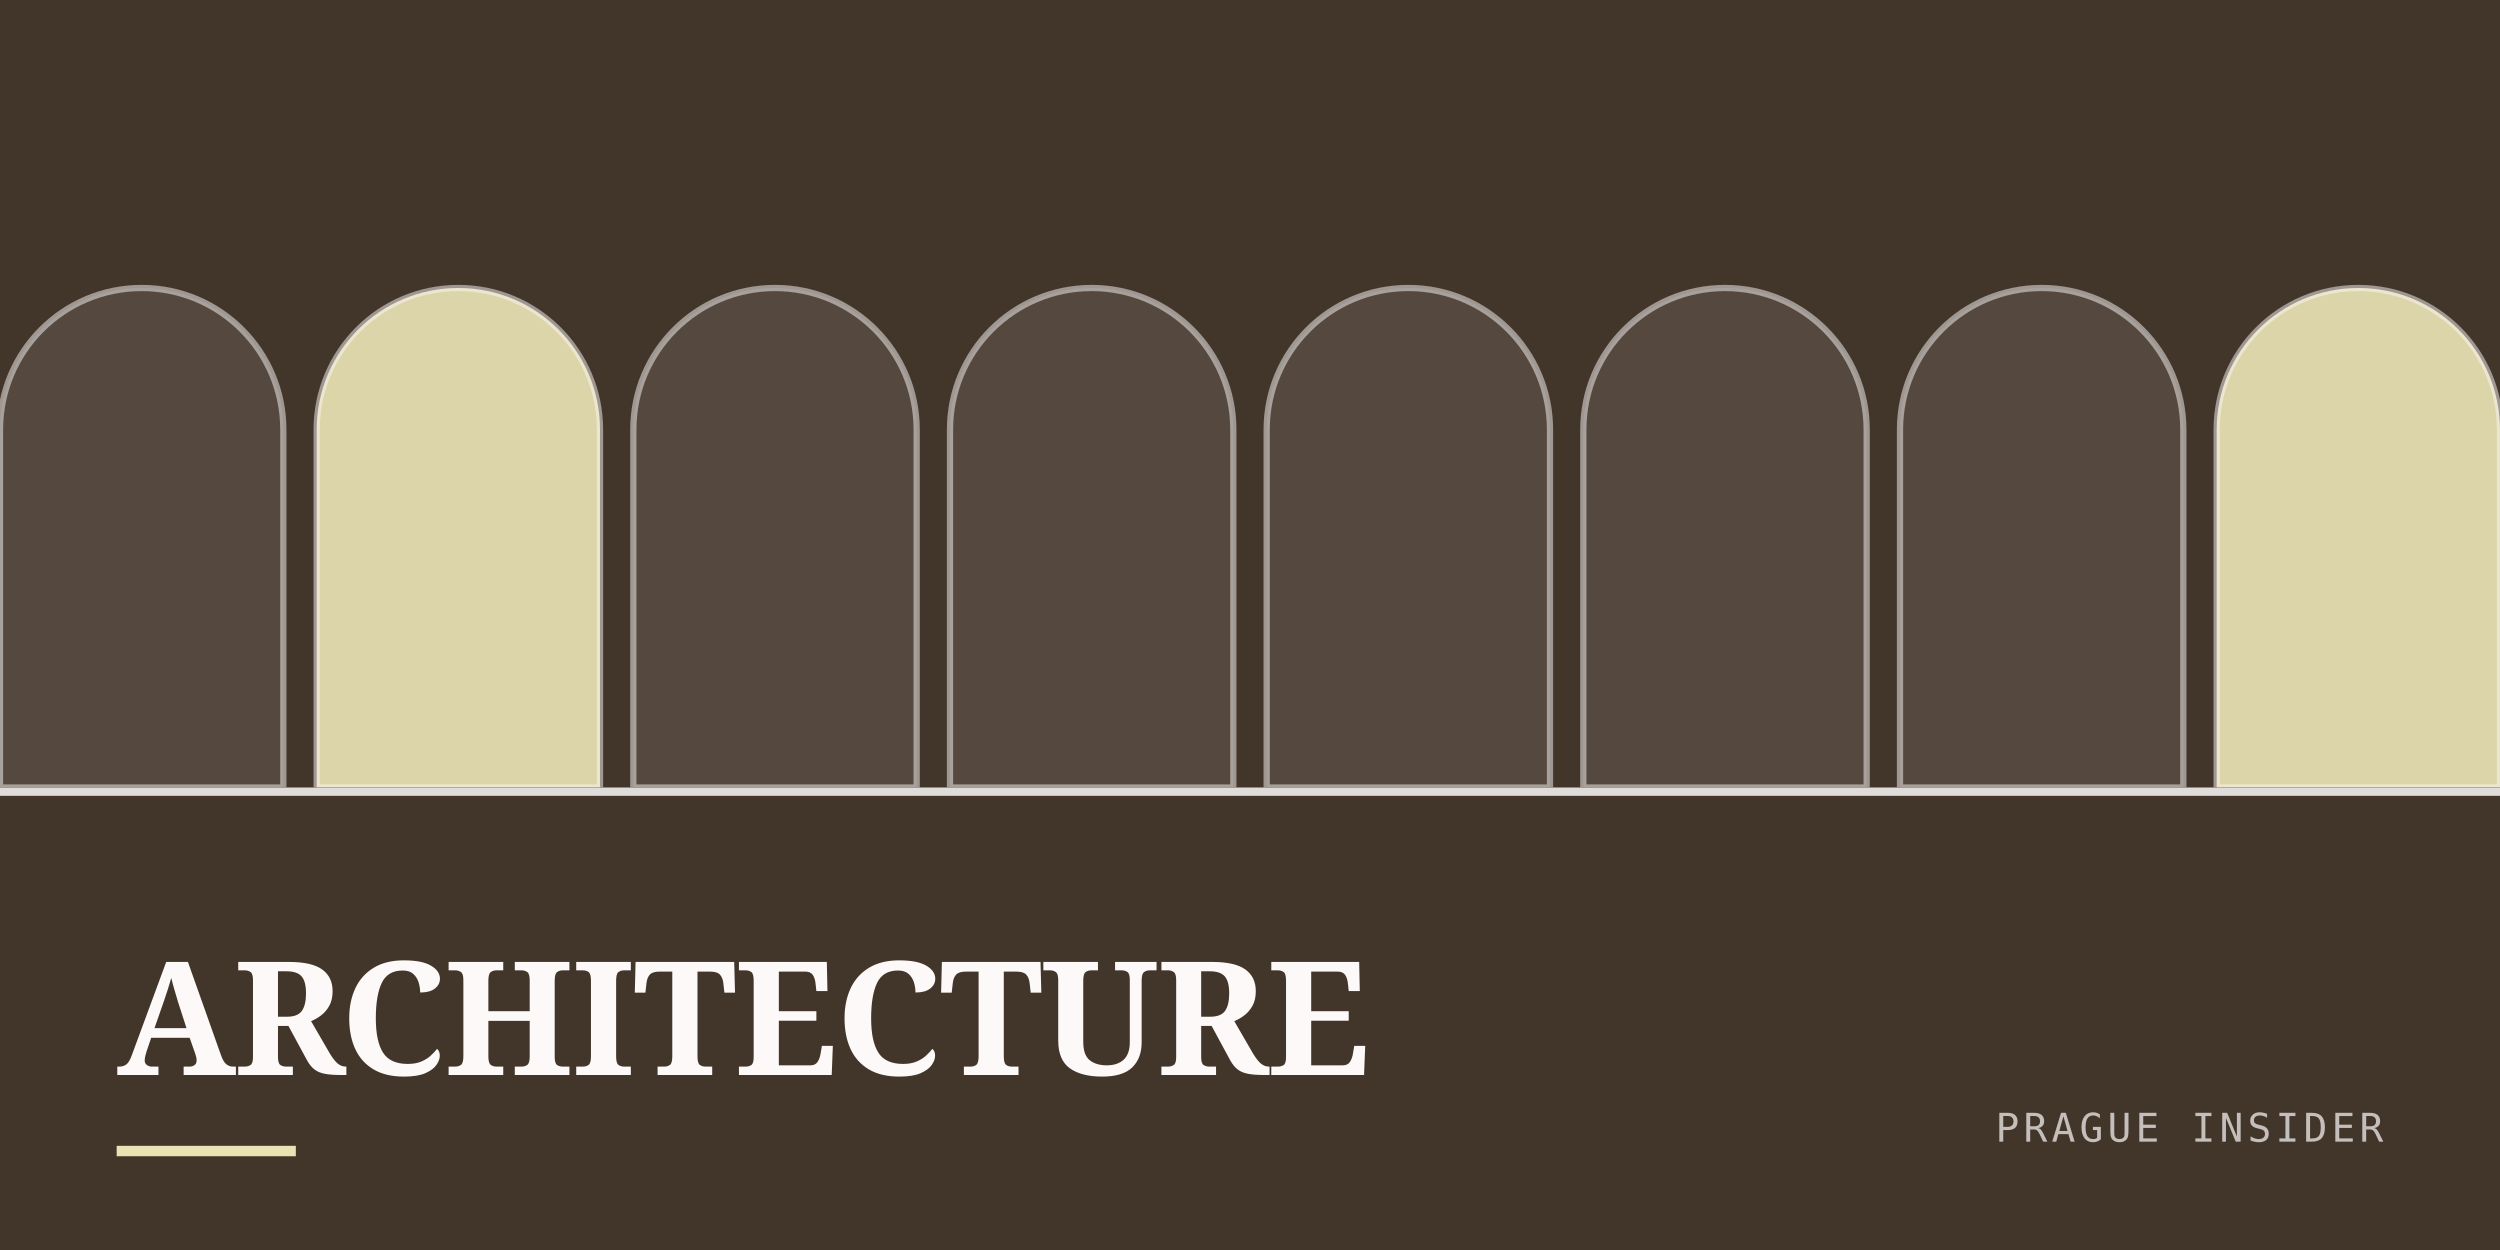
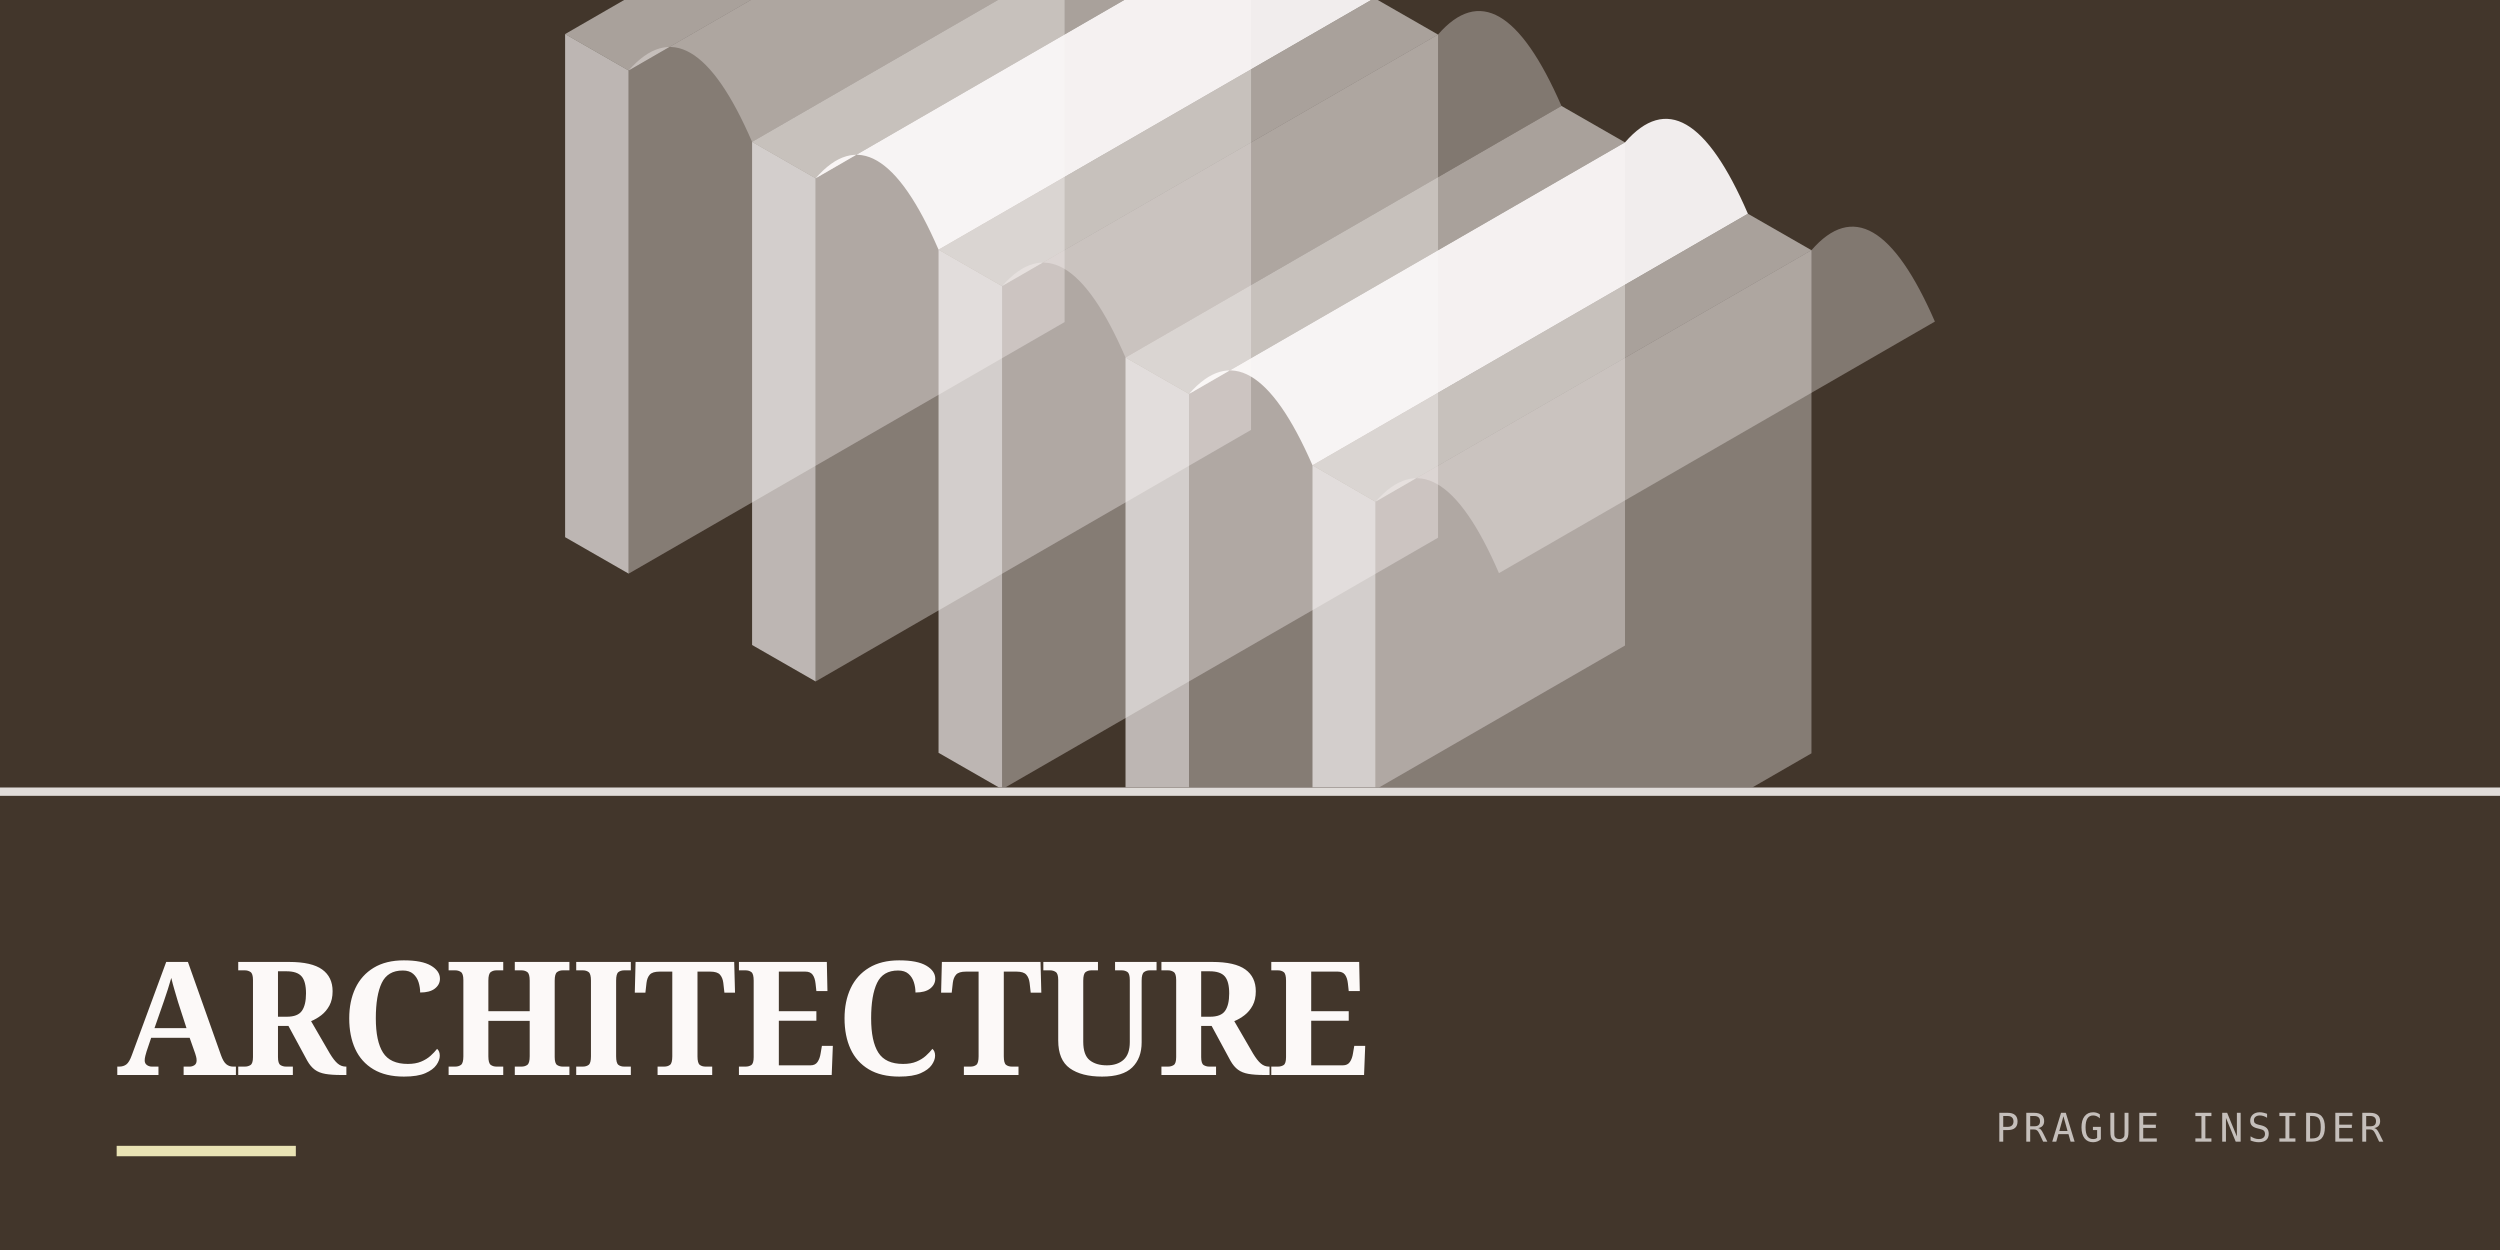
<svg xmlns="http://www.w3.org/2000/svg" viewBox="0 0 1200 600" width="1200" height="600" role="img" aria-label="Architecture">
  <defs>
-     <clipPath id="band-1740860610">
+     <clipPath id="band-architecture-hero">
      <rect x="0" y="0" width="1200" height="378" />
    </clipPath>
  </defs>
  <rect width="1200" height="600" fill="#42362b" />
-   <g clip-path="url(#band-1740860610)">
-     <path d="M 0 378 L 0 206.236 A 68 68 0 0 1 136 206.236 L 136 378 Z" fill="#fcf9f8" fill-opacity="0.1" stroke="#fcf9f8" stroke-width="3" stroke-opacity="0.5" />
-     <path d="M 152 378 L 152 206.236 A 68 68 0 0 1 288 206.236 L 288 378 Z" fill="#E9E3B4" fill-opacity="0.92" stroke="#fcf9f8" stroke-width="3" stroke-opacity="0.5" />
-     <path d="M 304 378 L 304 206.236 A 68 68 0 0 1 440 206.236 L 440 378 Z" fill="#fcf9f8" fill-opacity="0.1" stroke="#fcf9f8" stroke-width="3" stroke-opacity="0.5" />
-     <path d="M 456 378 L 456 206.236 A 68 68 0 0 1 592 206.236 L 592 378 Z" fill="#fcf9f8" fill-opacity="0.1" stroke="#fcf9f8" stroke-width="3" stroke-opacity="0.5" />
-     <path d="M 608 378 L 608 206.236 A 68 68 0 0 1 744 206.236 L 744 378 Z" fill="#fcf9f8" fill-opacity="0.1" stroke="#fcf9f8" stroke-width="3" stroke-opacity="0.5" />
-     <path d="M 760 378 L 760 206.236 A 68 68 0 0 1 896 206.236 L 896 378 Z" fill="#fcf9f8" fill-opacity="0.1" stroke="#fcf9f8" stroke-width="3" stroke-opacity="0.5" />
-     <path d="M 912 378 L 912 206.236 A 68 68 0 0 1 1048 206.236 L 1048 378 Z" fill="#fcf9f8" fill-opacity="0.1" stroke="#fcf9f8" stroke-width="3" stroke-opacity="0.5" />
-     <path d="M 1064 378 L 1064 206.236 A 68 68 0 0 1 1200 206.236 L 1200 378 Z" fill="#E9E3B4" fill-opacity="0.92" stroke="#fcf9f8" stroke-width="3" stroke-opacity="0.5" />
+   <g clip-path="url(#band-architecture-hero)">
+     <g transform="translate(480.5 137.1) scale(2.5)">
+       <polygon points="-83.7,48.3 -71.5,55.3 -71.5,-41.3 -83.7,-48.3" fill="#fcf9f8" fill-opacity="0.66" />
+       <polygon points="-71.5,55.3 12.2,7.0 12.2,-89.6 -71.5,-41.3" fill="#fcf9f8" fill-opacity="0.36" />
+       <polygon points="0.0,-96.6 12.2,-89.6 -71.5,-41.3 -83.7,-48.3" fill="#fcf9f8" fill-opacity="0.55" />
+       <path d="M 12.2,-89.6 Q 24.0,-103.2 35.9,-75.9 L -47.8,-27.6 Q -59.6,-54.9 -71.5,-41.3 Z" fill="#fcf9f8" fill-opacity="0.34" />
+       <polygon points="-47.8,69.0 -35.6,76.0 -35.6,-20.6 -47.8,-27.6" fill="#fcf9f8" fill-opacity="0.66" />
+       <polygon points="-35.6,76.0 48.0,27.7 48.0,-68.9 -35.6,-20.6" fill="#fcf9f8" fill-opacity="0.36" />
+       <polygon points="35.9,-75.9 48.0,-68.9 -35.6,-20.6 -47.8,-27.6" fill="#fcf9f8" fill-opacity="0.55" />
+       <path d="M 48.0,-68.9 Q 59.9,-82.5 71.7,-55.2 L -12.0,-6.9 Q -23.8,-34.2 -35.6,-20.6 Z" fill="#fcf9f8" fill-opacity="0.94" />
+       <polygon points="-12.0,89.7 0.2,96.7 0.2,0.1 -12.0,-6.9" fill="#fcf9f8" fill-opacity="0.66" />
+       <polygon points="0.2,96.7 83.9,48.4 83.9,-48.2 0.2,0.1" fill="#fcf9f8" fill-opacity="0.36" />
+       <polygon points="71.7,-55.2 83.9,-48.2 0.2,0.1 -12.0,-6.9" fill="#fcf9f8" fill-opacity="0.55" />
+       <path d="M 83.9,-48.2 Q 95.7,-61.8 107.6,-34.5 L 23.9,13.8 Q 12.1,-13.5 0.2,0.1 Z" fill="#fcf9f8" fill-opacity="0.34" />
+       <polygon points="23.9,110.4 36.1,117.4 36.1,20.8 23.9,13.8" fill="#fcf9f8" fill-opacity="0.66" />
+       <polygon points="36.1,117.4 119.8,69.1 119.8,-27.5 36.1,20.8" fill="#fcf9f8" fill-opacity="0.36" />
+       <polygon points="107.6,-34.5 119.8,-27.5 36.1,20.8 23.9,13.8" fill="#fcf9f8" fill-opacity="0.55" />
+       <path d="M 119.8,-27.5 Q 131.6,-41.1 143.4,-13.8 L 59.8,34.5 Q 47.9,7.2 36.1,20.8 Z" fill="#fcf9f8" fill-opacity="0.94" />
+       <polygon points="59.8,131.1 71.9,138.1 71.9,41.5 59.8,34.5" fill="#fcf9f8" fill-opacity="0.66" />
+       <polygon points="71.9,138.1 155.6,89.8 155.6,-6.8 71.9,41.5" fill="#fcf9f8" fill-opacity="0.36" />
+       <polygon points="143.4,-13.8 155.6,-6.8 71.9,41.5 59.8,34.5" fill="#fcf9f8" fill-opacity="0.55" />
+       <path d="M 155.6,-6.8 Q 167.4,-20.4 179.3,6.9 L 95.6,55.2 Q 83.8,27.9 71.9,41.5 Z" fill="#fcf9f8" fill-opacity="0.34" />
+     </g>
  </g>
  <rect x="0" y="378" width="1200" height="222" fill="#42362b" />
  <rect x="0" y="378" width="1200" height="4" fill="#fcf9f8" opacity="0.85" />
  <text x="56" y="516" font-family="'Source Serif 4 Variable', 'Source Serif 4', Georgia, serif" font-size="76" font-weight="700" fill="#fcf9f8" letter-spacing="-1">ARCHITECTURE</text>
  <rect x="56" y="550" width="86" height="5" fill="#E9E3B4" />
  <text x="1144" y="548" text-anchor="end" font-family="'JetBrains Mono', ui-monospace, monospace" font-size="19" letter-spacing="2" fill="#fcf9f8" opacity="0.7">PRAGUE INSIDER</text>
</svg>
